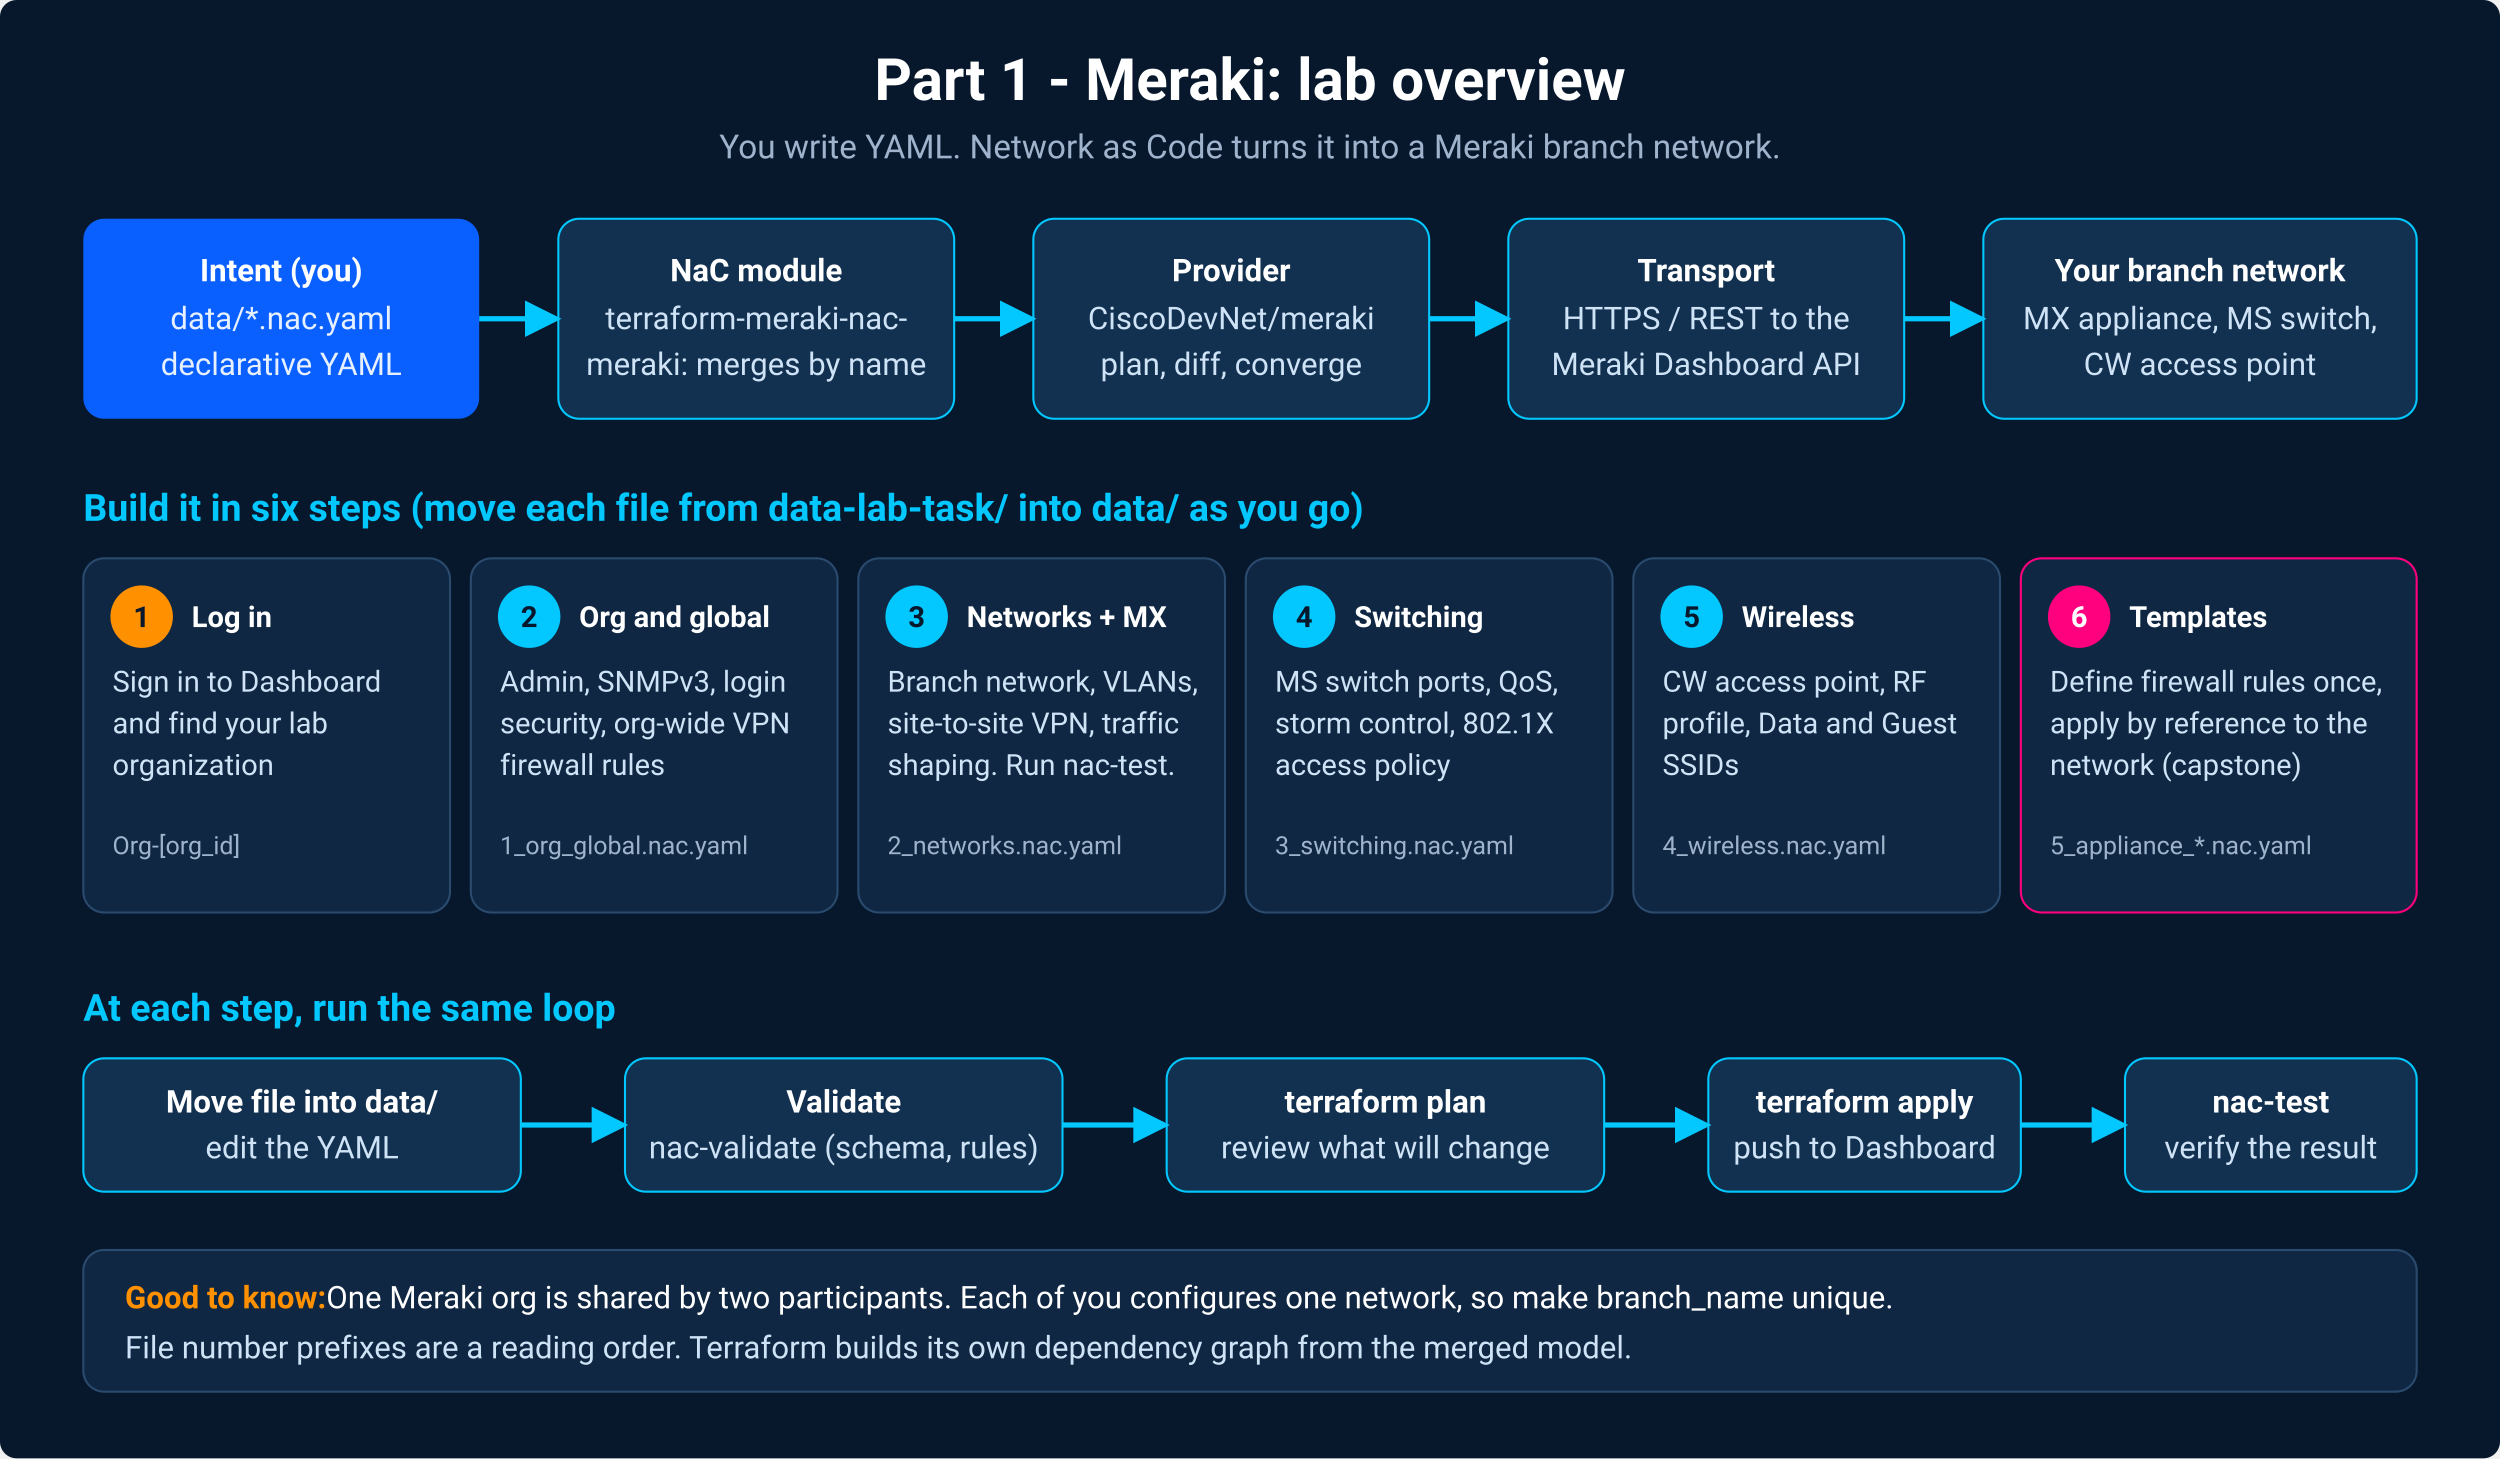
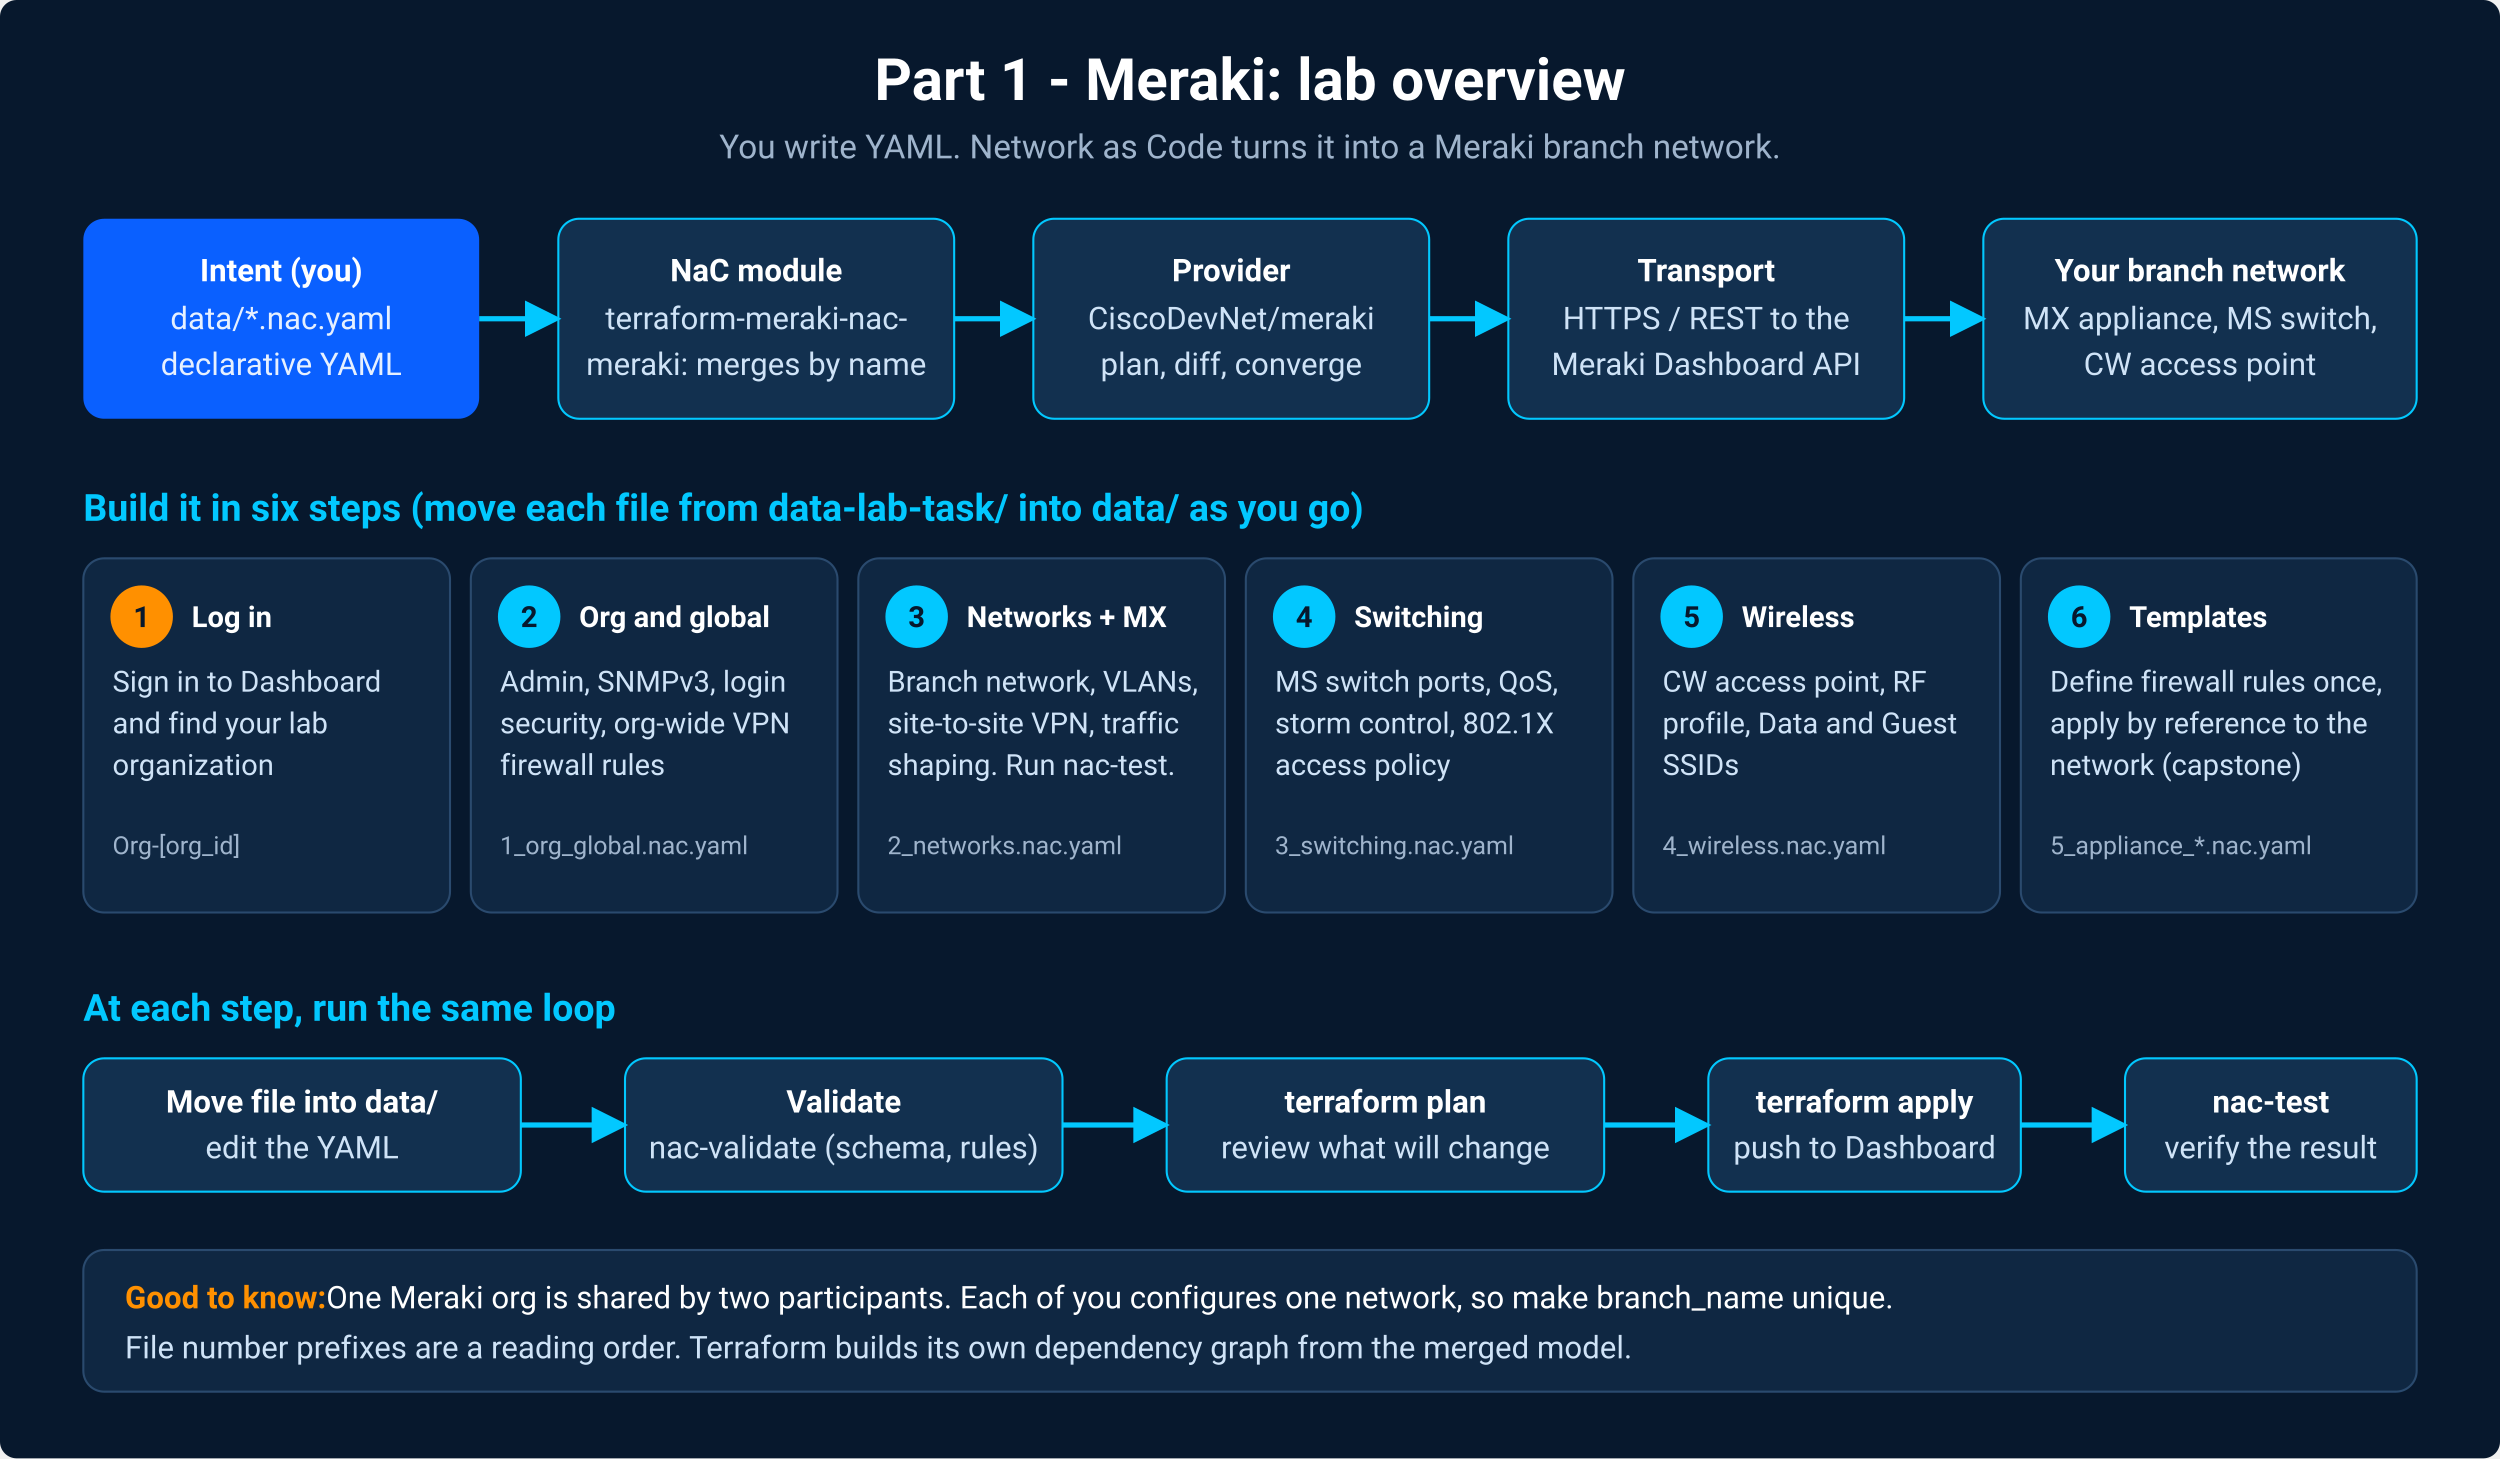
<svg xmlns="http://www.w3.org/2000/svg" viewBox="0 0 1200 700" font-family="Roboto, Helvetica, Arial, sans-serif" role="img" aria-labelledby="t d">
  <defs>
    <marker id="a" viewBox="0 0 10 10" refX="8" refY="5" markerWidth="7" markerHeight="7" orient="auto">
      <path d="M0,0 L10,5 L0,10 z" fill="#02C8FF" />
    </marker>
  </defs>
  <rect width="1200" height="700" rx="8" fill="#07182D" />
  <text x="600" y="48" text-anchor="middle" font-size="28" font-weight="700" fill="#fff">Part 1 - Meraki: lab overview</text>
  <text x="600" y="76" text-anchor="middle" font-size="16" fill="#9fb4cc">You write YAML. Network as Code turns it into a Meraki branch network.</text>
  <g font-size="15" text-anchor="middle">
    <rect x="40" y="105" width="190" height="96" rx="10" fill="#0A60FF" />
    <text x="135" y="135" font-weight="700" fill="#fff">Intent (you)</text>
    <text x="135" y="158" fill="#e6f0ff">data/*.nac.yaml</text>
    <text x="135" y="180" fill="#e6f0ff">declarative YAML</text>
    <rect x="268" y="105" width="190" height="96" rx="10" fill="#12304f" stroke="#02C8FF" />
    <text x="363" y="135" font-weight="700" fill="#fff">NaC module</text>
    <text x="363" y="158" fill="#cfe3f7">terraform-meraki-nac-</text>
    <text x="363" y="180" fill="#cfe3f7">meraki: merges by name</text>
    <rect x="496" y="105" width="190" height="96" rx="10" fill="#12304f" stroke="#02C8FF" />
    <text x="591" y="135" font-weight="700" fill="#fff">Provider</text>
    <text x="591" y="158" fill="#cfe3f7">CiscoDevNet/meraki</text>
    <text x="591" y="180" fill="#cfe3f7">plan, diff, converge</text>
    <rect x="724" y="105" width="190" height="96" rx="10" fill="#12304f" stroke="#02C8FF" />
    <text x="819" y="135" font-weight="700" fill="#fff">Transport</text>
    <text x="819" y="158" fill="#cfe3f7">HTTPS / REST to the</text>
    <text x="819" y="180" fill="#cfe3f7">Meraki Dashboard API</text>
    <rect x="952" y="105" width="208" height="96" rx="10" fill="#12304f" stroke="#02C8FF" />
    <text x="1056" y="135" font-weight="700" fill="#fff">Your branch network</text>
    <text x="1056" y="158" fill="#cfe3f7">MX appliance, MS switch,</text>
    <text x="1056" y="180" fill="#cfe3f7">CW access point</text>
  </g>
  <g stroke="#02C8FF" stroke-width="2.5" marker-end="url(#a)">
    <line x1="230" y1="153" x2="266" y2="153" />
    <line x1="458" y1="153" x2="494" y2="153" />
    <line x1="686" y1="153" x2="722" y2="153" />
    <line x1="914" y1="153" x2="950" y2="153" />
  </g>
  <text x="40" y="250" font-size="18" font-weight="700" fill="#02C8FF">Build it in six steps (move each file from data-lab-task/ into data/ as you go)</text>
  <g font-size="14">
    <g>
      <rect x="40" y="268" width="176" height="170" rx="10" fill="#0f2742" stroke="#2a4a6e" />
      <circle cx="68" cy="296" r="15" fill="#FF9000" />
      <text x="68" y="301" text-anchor="middle" font-weight="700" fill="#07182D">1</text>
      <text x="92" y="301" font-weight="700" fill="#fff">Log in</text>
      <text x="54" y="332" fill="#cfe3f7">Sign in to Dashboard</text>
      <text x="54" y="352" fill="#cfe3f7">and find your lab</text>
      <text x="54" y="372" fill="#cfe3f7">organization</text>
      <text x="54" y="410" fill="#9fb4cc" font-size="12">Org-[org_id]</text>
    </g>
    <g>
      <rect x="226" y="268" width="176" height="170" rx="10" fill="#0f2742" stroke="#2a4a6e" />
      <circle cx="254" cy="296" r="15" fill="#02C8FF" />
      <text x="254" y="301" text-anchor="middle" font-weight="700" fill="#07182D">2</text>
      <text x="278" y="301" font-weight="700" fill="#fff">Org and global</text>
      <text x="240" y="332" fill="#cfe3f7">Admin, SNMPv3, login</text>
      <text x="240" y="352" fill="#cfe3f7">security, org-wide VPN</text>
      <text x="240" y="372" fill="#cfe3f7">firewall rules</text>
      <text x="240" y="410" fill="#9fb4cc" font-size="12">1_org_global.nac.yaml</text>
    </g>
    <g>
      <rect x="412" y="268" width="176" height="170" rx="10" fill="#0f2742" stroke="#2a4a6e" />
      <circle cx="440" cy="296" r="15" fill="#02C8FF" />
      <text x="440" y="301" text-anchor="middle" font-weight="700" fill="#07182D">3</text>
      <text x="464" y="301" font-weight="700" fill="#fff">Networks + MX</text>
      <text x="426" y="332" fill="#cfe3f7">Branch network, VLANs,</text>
      <text x="426" y="352" fill="#cfe3f7">site-to-site VPN, traffic</text>
      <text x="426" y="372" fill="#cfe3f7">shaping. Run nac-test.</text>
      <text x="426" y="410" fill="#9fb4cc" font-size="12">2_networks.nac.yaml</text>
    </g>
    <g>
      <rect x="598" y="268" width="176" height="170" rx="10" fill="#0f2742" stroke="#2a4a6e" />
      <circle cx="626" cy="296" r="15" fill="#02C8FF" />
      <text x="626" y="301" text-anchor="middle" font-weight="700" fill="#07182D">4</text>
      <text x="650" y="301" font-weight="700" fill="#fff">Switching</text>
      <text x="612" y="332" fill="#cfe3f7">MS switch ports, QoS,</text>
      <text x="612" y="352" fill="#cfe3f7">storm control, 802.1X</text>
      <text x="612" y="372" fill="#cfe3f7">access policy</text>
      <text x="612" y="410" fill="#9fb4cc" font-size="12">3_switching.nac.yaml</text>
    </g>
    <g>
      <rect x="784" y="268" width="176" height="170" rx="10" fill="#0f2742" stroke="#2a4a6e" />
      <circle cx="812" cy="296" r="15" fill="#02C8FF" />
      <text x="812" y="301" text-anchor="middle" font-weight="700" fill="#07182D">5</text>
      <text x="836" y="301" font-weight="700" fill="#fff">Wireless</text>
      <text x="798" y="332" fill="#cfe3f7">CW access point, RF</text>
      <text x="798" y="352" fill="#cfe3f7">profile, Data and Guest</text>
      <text x="798" y="372" fill="#cfe3f7">SSIDs</text>
      <text x="798" y="410" fill="#9fb4cc" font-size="12">4_wireless.nac.yaml</text>
    </g>
    <g>
-       <rect x="970" y="268" width="190" height="170" rx="10" fill="#0f2742" stroke="#FF007F" />
-       <circle cx="998" cy="296" r="15" fill="#FF007F" />
-       <text x="998" y="301" text-anchor="middle" font-weight="700" fill="#fff">6</text>
+       <rect x="970" y="268" width="190" height="170" rx="10" fill="#0f2742" stroke="#2a4a6e" />
+       <circle cx="998" cy="296" r="15" fill="#02C8FF" />
+       <text x="998" y="301" text-anchor="middle" font-weight="700" fill="#07182D">6</text>
      <text x="1022" y="301" font-weight="700" fill="#fff">Templates</text>
      <text x="984" y="332" fill="#cfe3f7">Define firewall rules once,</text>
      <text x="984" y="352" fill="#cfe3f7">apply by reference to the</text>
      <text x="984" y="372" fill="#cfe3f7">network (capstone)</text>
      <text x="984" y="410" fill="#9fb4cc" font-size="12">5_appliance_*.nac.yaml</text>
    </g>
  </g>
  <text x="40" y="490" font-size="18" font-weight="700" fill="#02C8FF">At each step, run the same loop</text>
  <g font-size="15" text-anchor="middle">
    <rect x="40" y="508" width="210" height="64" rx="10" fill="#12304f" stroke="#02C8FF" />
    <text x="145" y="534" font-weight="700" fill="#fff">Move file into data/</text>
    <text x="145" y="556" fill="#cfe3f7">edit the YAML</text>
    <rect x="300" y="508" width="210" height="64" rx="10" fill="#12304f" stroke="#02C8FF" />
    <text x="405" y="534" font-weight="700" fill="#fff">Validate</text>
    <text x="405" y="556" fill="#cfe3f7">nac-validate (schema, rules)</text>
    <rect x="560" y="508" width="210" height="64" rx="10" fill="#12304f" stroke="#02C8FF" />
    <text x="665" y="534" font-weight="700" fill="#fff">terraform plan</text>
    <text x="665" y="556" fill="#cfe3f7">review what will change</text>
    <rect x="820" y="508" width="150" height="64" rx="10" fill="#12304f" stroke="#02C8FF" />
    <text x="895" y="534" font-weight="700" fill="#fff">terraform apply</text>
    <text x="895" y="556" fill="#cfe3f7">push to Dashboard</text>
    <rect x="1020" y="508" width="140" height="64" rx="10" fill="#12304f" stroke="#02C8FF" />
    <text x="1090" y="534" font-weight="700" fill="#fff">nac-test</text>
    <text x="1090" y="556" fill="#cfe3f7">verify the result</text>
  </g>
  <g stroke="#02C8FF" stroke-width="2.5" marker-end="url(#a)">
    <line x1="250" y1="540" x2="298" y2="540" />
    <line x1="510" y1="540" x2="558" y2="540" />
    <line x1="770" y1="540" x2="818" y2="540" />
    <line x1="970" y1="540" x2="1018" y2="540" />
  </g>
  <rect x="40" y="600" width="1120" height="68" rx="10" fill="#0f2742" stroke="#2a4a6e" />
  <text x="60" y="628" font-size="15" fill="#fff">
    <tspan font-weight="700" fill="#FF9000">Good to know: </tspan>One Meraki org is shared by two participants. Each of you configures one network, so make branch_name unique.</text>
  <text x="60" y="652" font-size="15" fill="#cfe3f7">File number prefixes are a reading order. Terraform builds its own dependency graph from the merged model.</text>
</svg>
